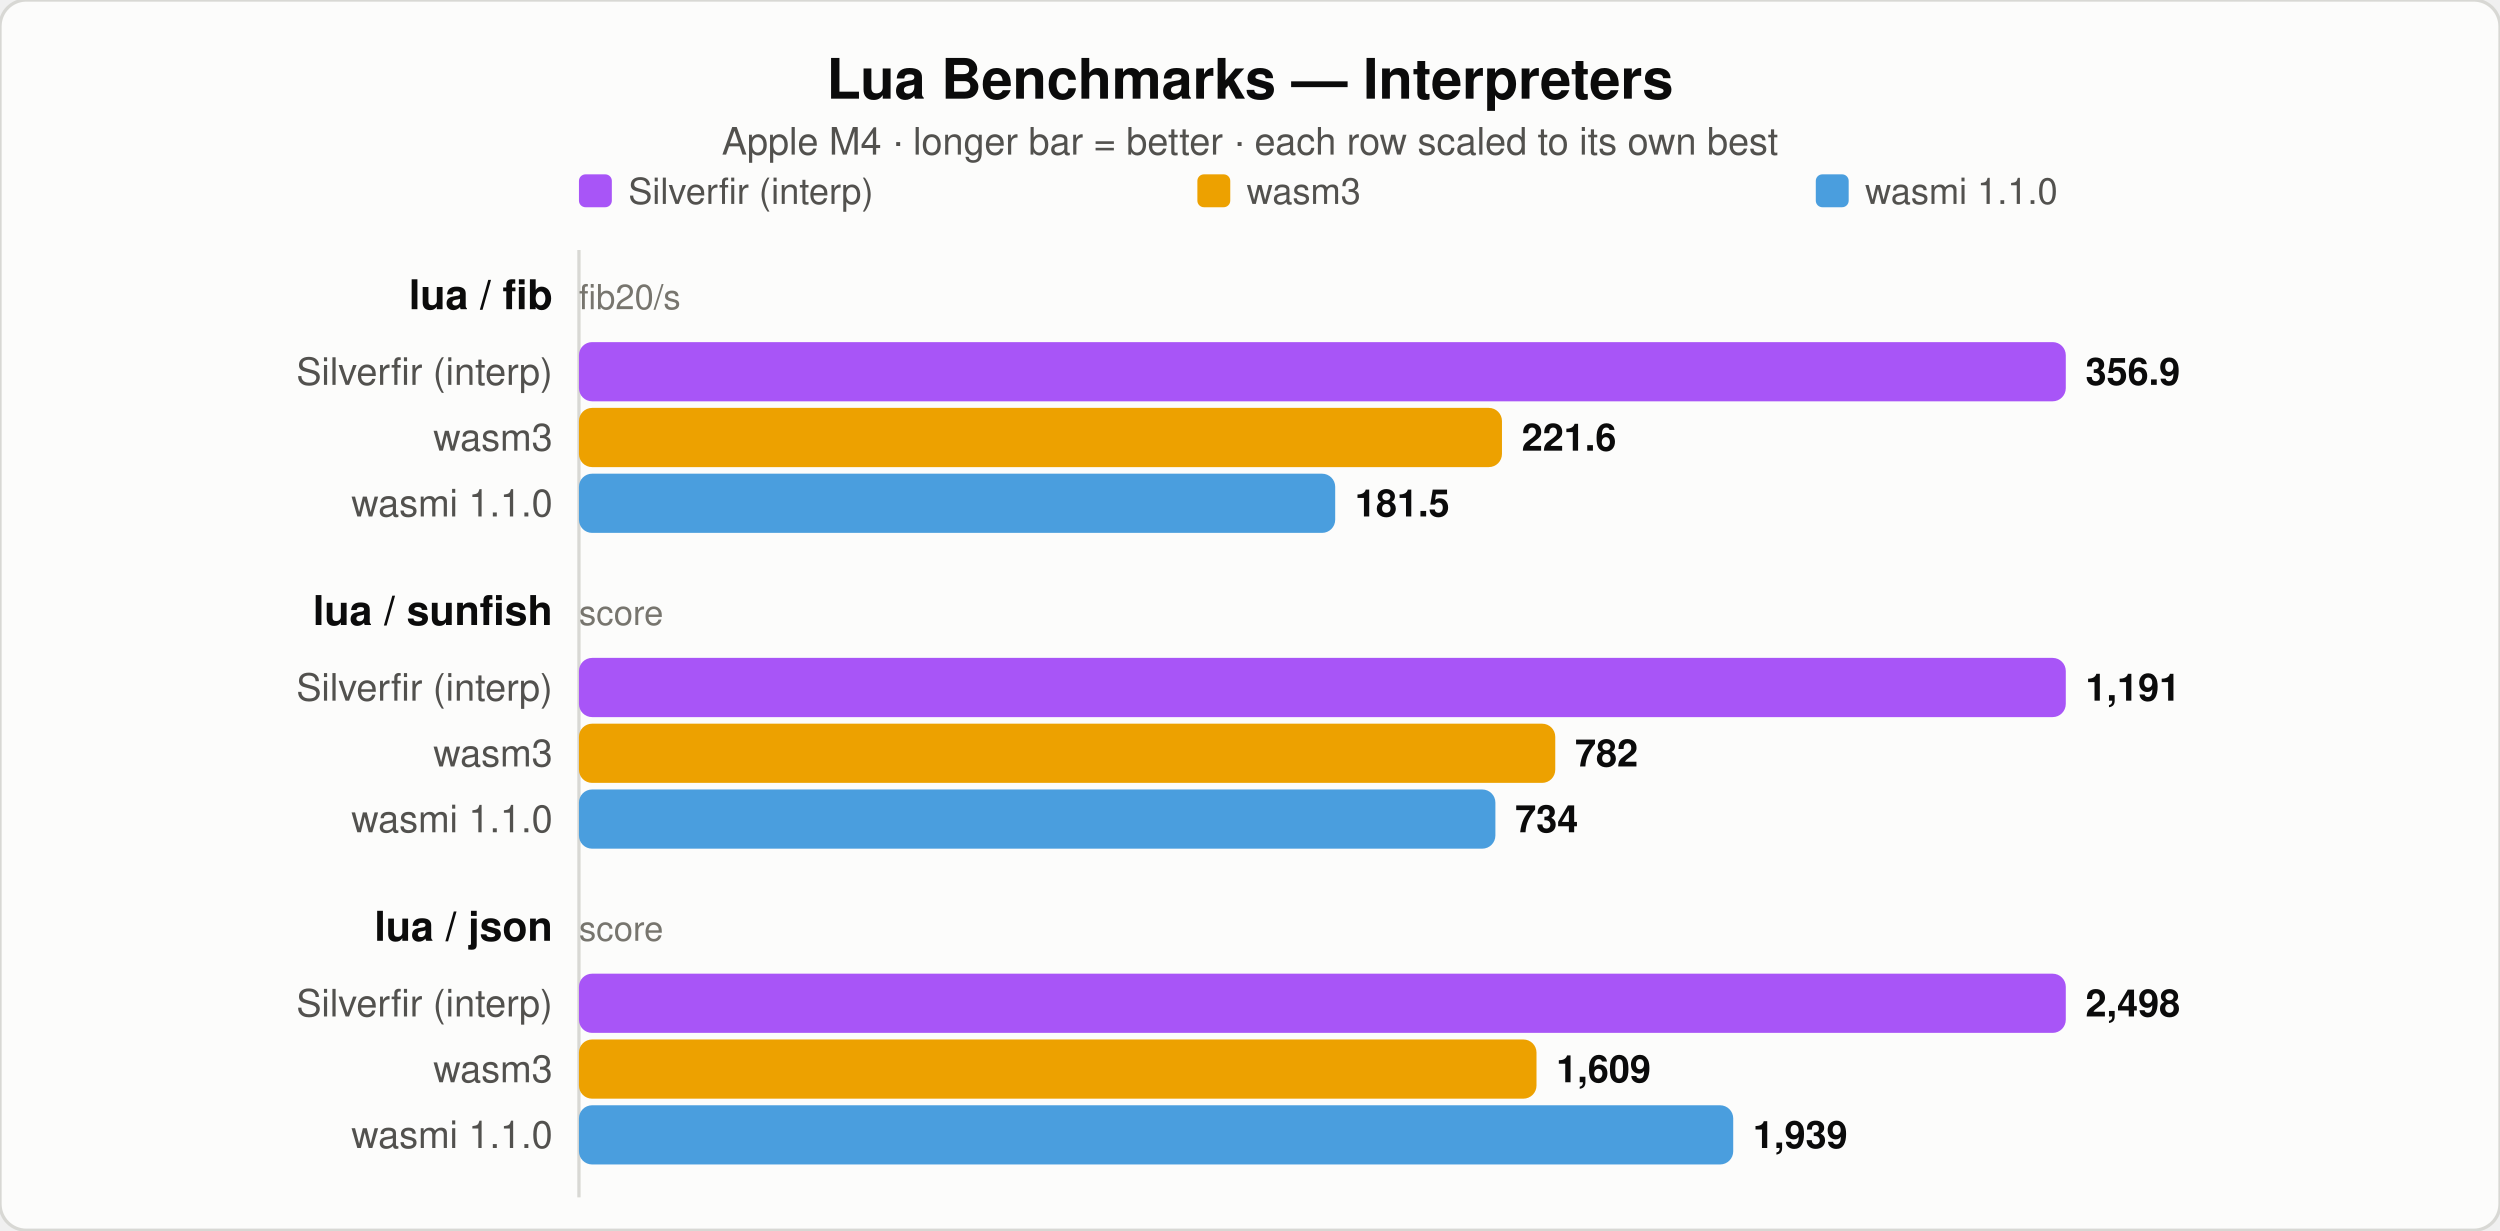
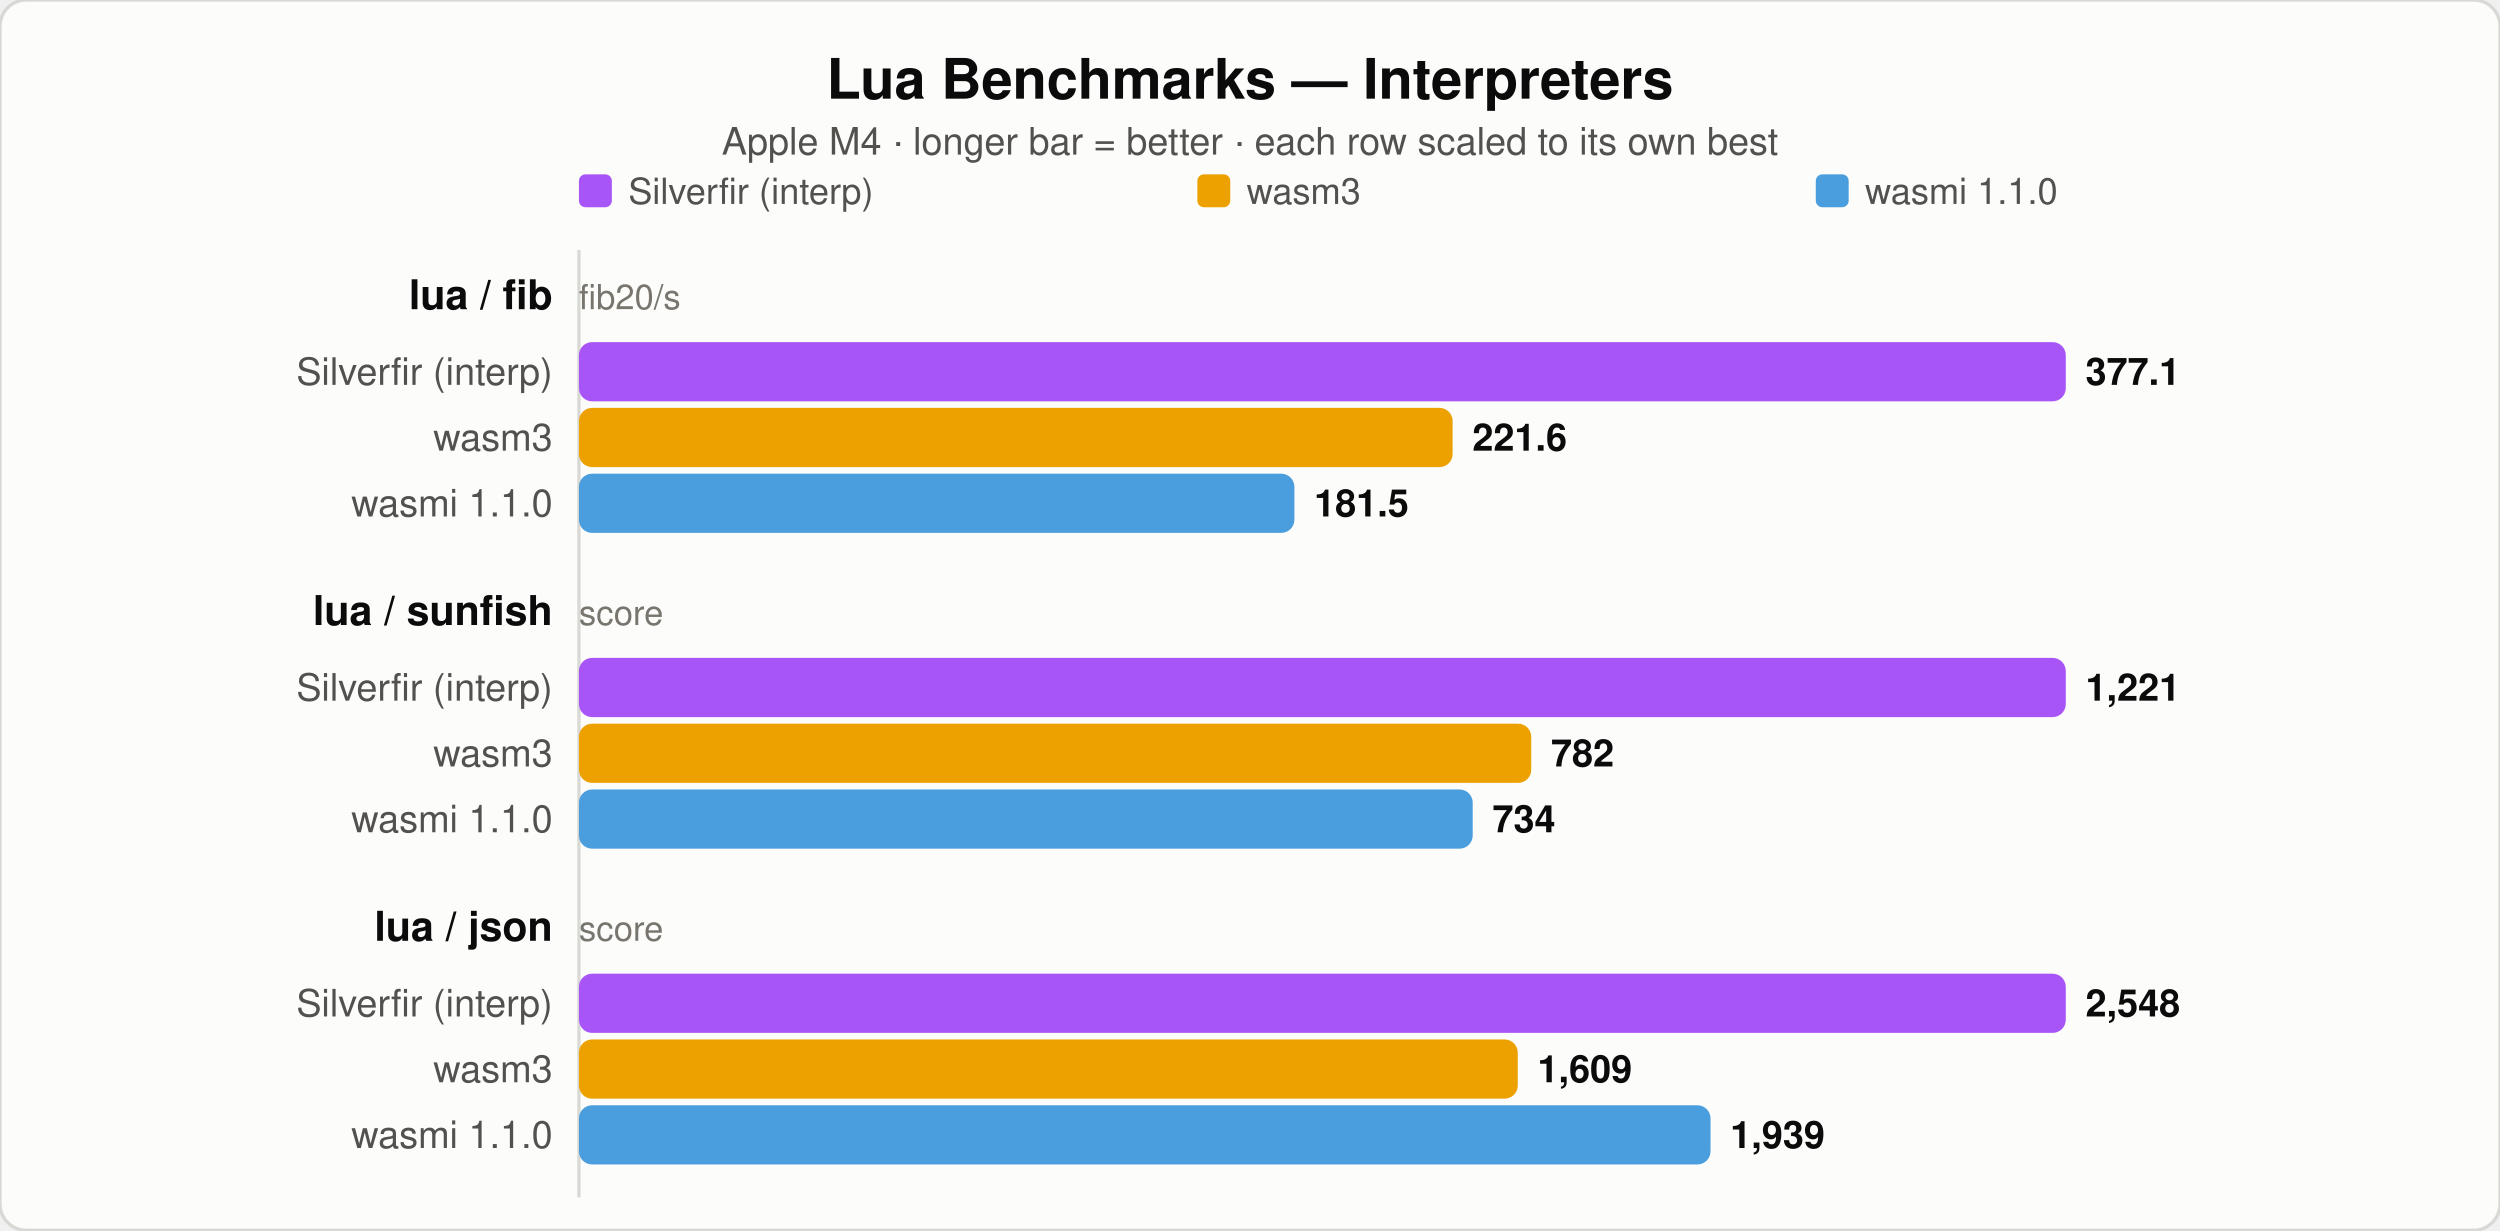
<svg xmlns="http://www.w3.org/2000/svg" role="img" viewBox="0 0 760 374" width="760" height="374">
  <style>
    text     { font-family: -apple-system, "Segoe UI", Helvetica, Arial, sans-serif; }
    .surface { fill: #fcfcfb; stroke: #d8d8d4; }
    .title   { fill: #0b0b0b; font-size: 17px; font-weight: 600; }
    .sub     { fill: #52514e; font-size: 11.5px; }
    .metric  { fill: #0b0b0b; font-size: 12.5px; font-weight: 600; }
    .unit    { fill: #77756e; font-size: 10.5px; }
    .note    { fill: #77756e; font-size: 10px; font-style: italic; }
    .name    { fill: #52514e; font-size: 11.5px; }
    .legend  { fill: #52514e; font-size: 11px; }
    .val     { fill: #0b0b0b; font-size: 11.5px; font-weight: 600; }
    .rule    { stroke: #e4e4e0; stroke-width: 1; stroke-dasharray: 2 3; }
    .axis    { stroke: #d8d8d4; stroke-width: 1; }
    .s-sf { fill: #7c3aed; }
    .s-cl { fill: #eb6834; }
    .s-v8 { fill: #1baf7a; }
    .s-wn { fill: #b02a8f; }
    .s-si { fill: #a855f7; }
    .s-w3 { fill: #eda100; }
    .s-wi { fill: #4a9ede; }
    @media (prefers-color-scheme: dark) {
      .surface { fill: #1a1a19; stroke: #3a3a37; }
      .title, .metric { fill: #ffffff; }
      .sub, .name, .legend { fill: #c3c2b7; }
      .val     { fill: #ffffff; }
      .unit, .note { fill: #96958c; }
      .rule    { stroke: #3a3a37; }
      .axis    { stroke: #3a3a37; }
      .s-sf { fill: #8b5cf6; }
      .s-cl { fill: #d95926; }
      .s-v8 { fill: #199e70; }
      .s-wn { fill: #c13a9d; }
      .s-si { fill: #9085e9; }
      .s-w3 { fill: #c98500; }
      .s-wi { fill: #3987e5; }
    }
  </style>
  <rect class="surface" width="760" height="374" rx="8" ry="8" stroke-width="1" />
  <text class="title" x="380" y="30" text-anchor="middle">Lua Benchmarks — Interpreters</text>
  <text class="sub" x="380" y="47" text-anchor="middle">Apple M4 · longer bar = better · each row scaled to its own best</text>
  <rect class="s-si" x="176.0" y="53" width="10" height="10" rx="2" />
  <text class="legend" x="191.0" y="62">Silverfir (interp)</text>
  <rect class="s-w3" x="364.0" y="53" width="10" height="10" rx="2" />
  <text class="legend" x="379.0" y="62">wasm3</text>
  <rect class="s-wi" x="552.0" y="53" width="10" height="10" rx="2" />
  <text class="legend" x="567.0" y="62">wasmi 1.1.0</text>
  <line class="axis" x1="176" y1="76" x2="176" y2="364" />
  <text class="metric" x="168" y="94" text-anchor="end">lua / fib</text>
  <text class="unit" x="176" y="94">fib20/s</text>
  <text class="name" x="168" y="117" text-anchor="end">Silverfir (interp)</text>
  <rect class="s-si" x="176" y="104" width="452.0" height="18" rx="4" />
-   <text class="val" x="634.0" y="117">356.9</text>
+   <text class="val" x="634.0" y="117">377.1</text>
  <text class="name" x="168" y="137" text-anchor="end">wasm3</text>
-   <rect class="s-w3" x="176" y="124" width="280.6" height="18" rx="4" />
-   <text class="val" x="462.6" y="137">221.6</text>
+   <rect class="s-w3" x="176" y="124" width="265.6" height="18" rx="4" />
+   <text class="val" x="447.6" y="137">221.6</text>
  <text class="name" x="168" y="157" text-anchor="end">wasmi 1.1.0</text>
-   <rect class="s-wi" x="176" y="144" width="229.9" height="18" rx="4" />
-   <text class="val" x="411.9" y="157">181.5</text>
+   <rect class="s-wi" x="176" y="144" width="217.5" height="18" rx="4" />
+   <text class="val" x="399.5" y="157">181.5</text>
  <text class="metric" x="168" y="190" text-anchor="end">lua / sunfish</text>
  <text class="unit" x="176" y="190">score</text>
  <text class="name" x="168" y="213" text-anchor="end">Silverfir (interp)</text>
  <rect class="s-si" x="176" y="200" width="452.0" height="18" rx="4" />
-   <text class="val" x="634.0" y="213">1,191</text>
+   <text class="val" x="634.0" y="213">1,221</text>
  <text class="name" x="168" y="233" text-anchor="end">wasm3</text>
-   <rect class="s-w3" x="176" y="220" width="296.8" height="18" rx="4" />
-   <text class="val" x="478.8" y="233">782</text>
+   <rect class="s-w3" x="176" y="220" width="289.5" height="18" rx="4" />
+   <text class="val" x="471.5" y="233">782</text>
  <text class="name" x="168" y="253" text-anchor="end">wasmi 1.1.0</text>
-   <rect class="s-wi" x="176" y="240" width="278.6" height="18" rx="4" />
-   <text class="val" x="460.6" y="253">734</text>
+   <rect class="s-wi" x="176" y="240" width="271.7" height="18" rx="4" />
+   <text class="val" x="453.7" y="253">734</text>
  <text class="metric" x="168" y="286" text-anchor="end">lua / json</text>
  <text class="unit" x="176" y="286">score</text>
  <text class="name" x="168" y="309" text-anchor="end">Silverfir (interp)</text>
  <rect class="s-si" x="176" y="296" width="452.0" height="18" rx="4" />
-   <text class="val" x="634.0" y="309">2,498</text>
+   <text class="val" x="634.0" y="309">2,548</text>
  <text class="name" x="168" y="329" text-anchor="end">wasm3</text>
-   <rect class="s-w3" x="176" y="316" width="291.1" height="18" rx="4" />
-   <text class="val" x="473.1" y="329">1,609</text>
+   <rect class="s-w3" x="176" y="316" width="285.4" height="18" rx="4" />
+   <text class="val" x="467.4" y="329">1,609</text>
  <text class="name" x="168" y="349" text-anchor="end">wasmi 1.1.0</text>
-   <rect class="s-wi" x="176" y="336" width="350.9" height="18" rx="4" />
-   <text class="val" x="532.9" y="349">1,939</text>
+   <rect class="s-wi" x="176" y="336" width="344.0" height="18" rx="4" />
+   <text class="val" x="526.0" y="349">1,939</text>
</svg>
